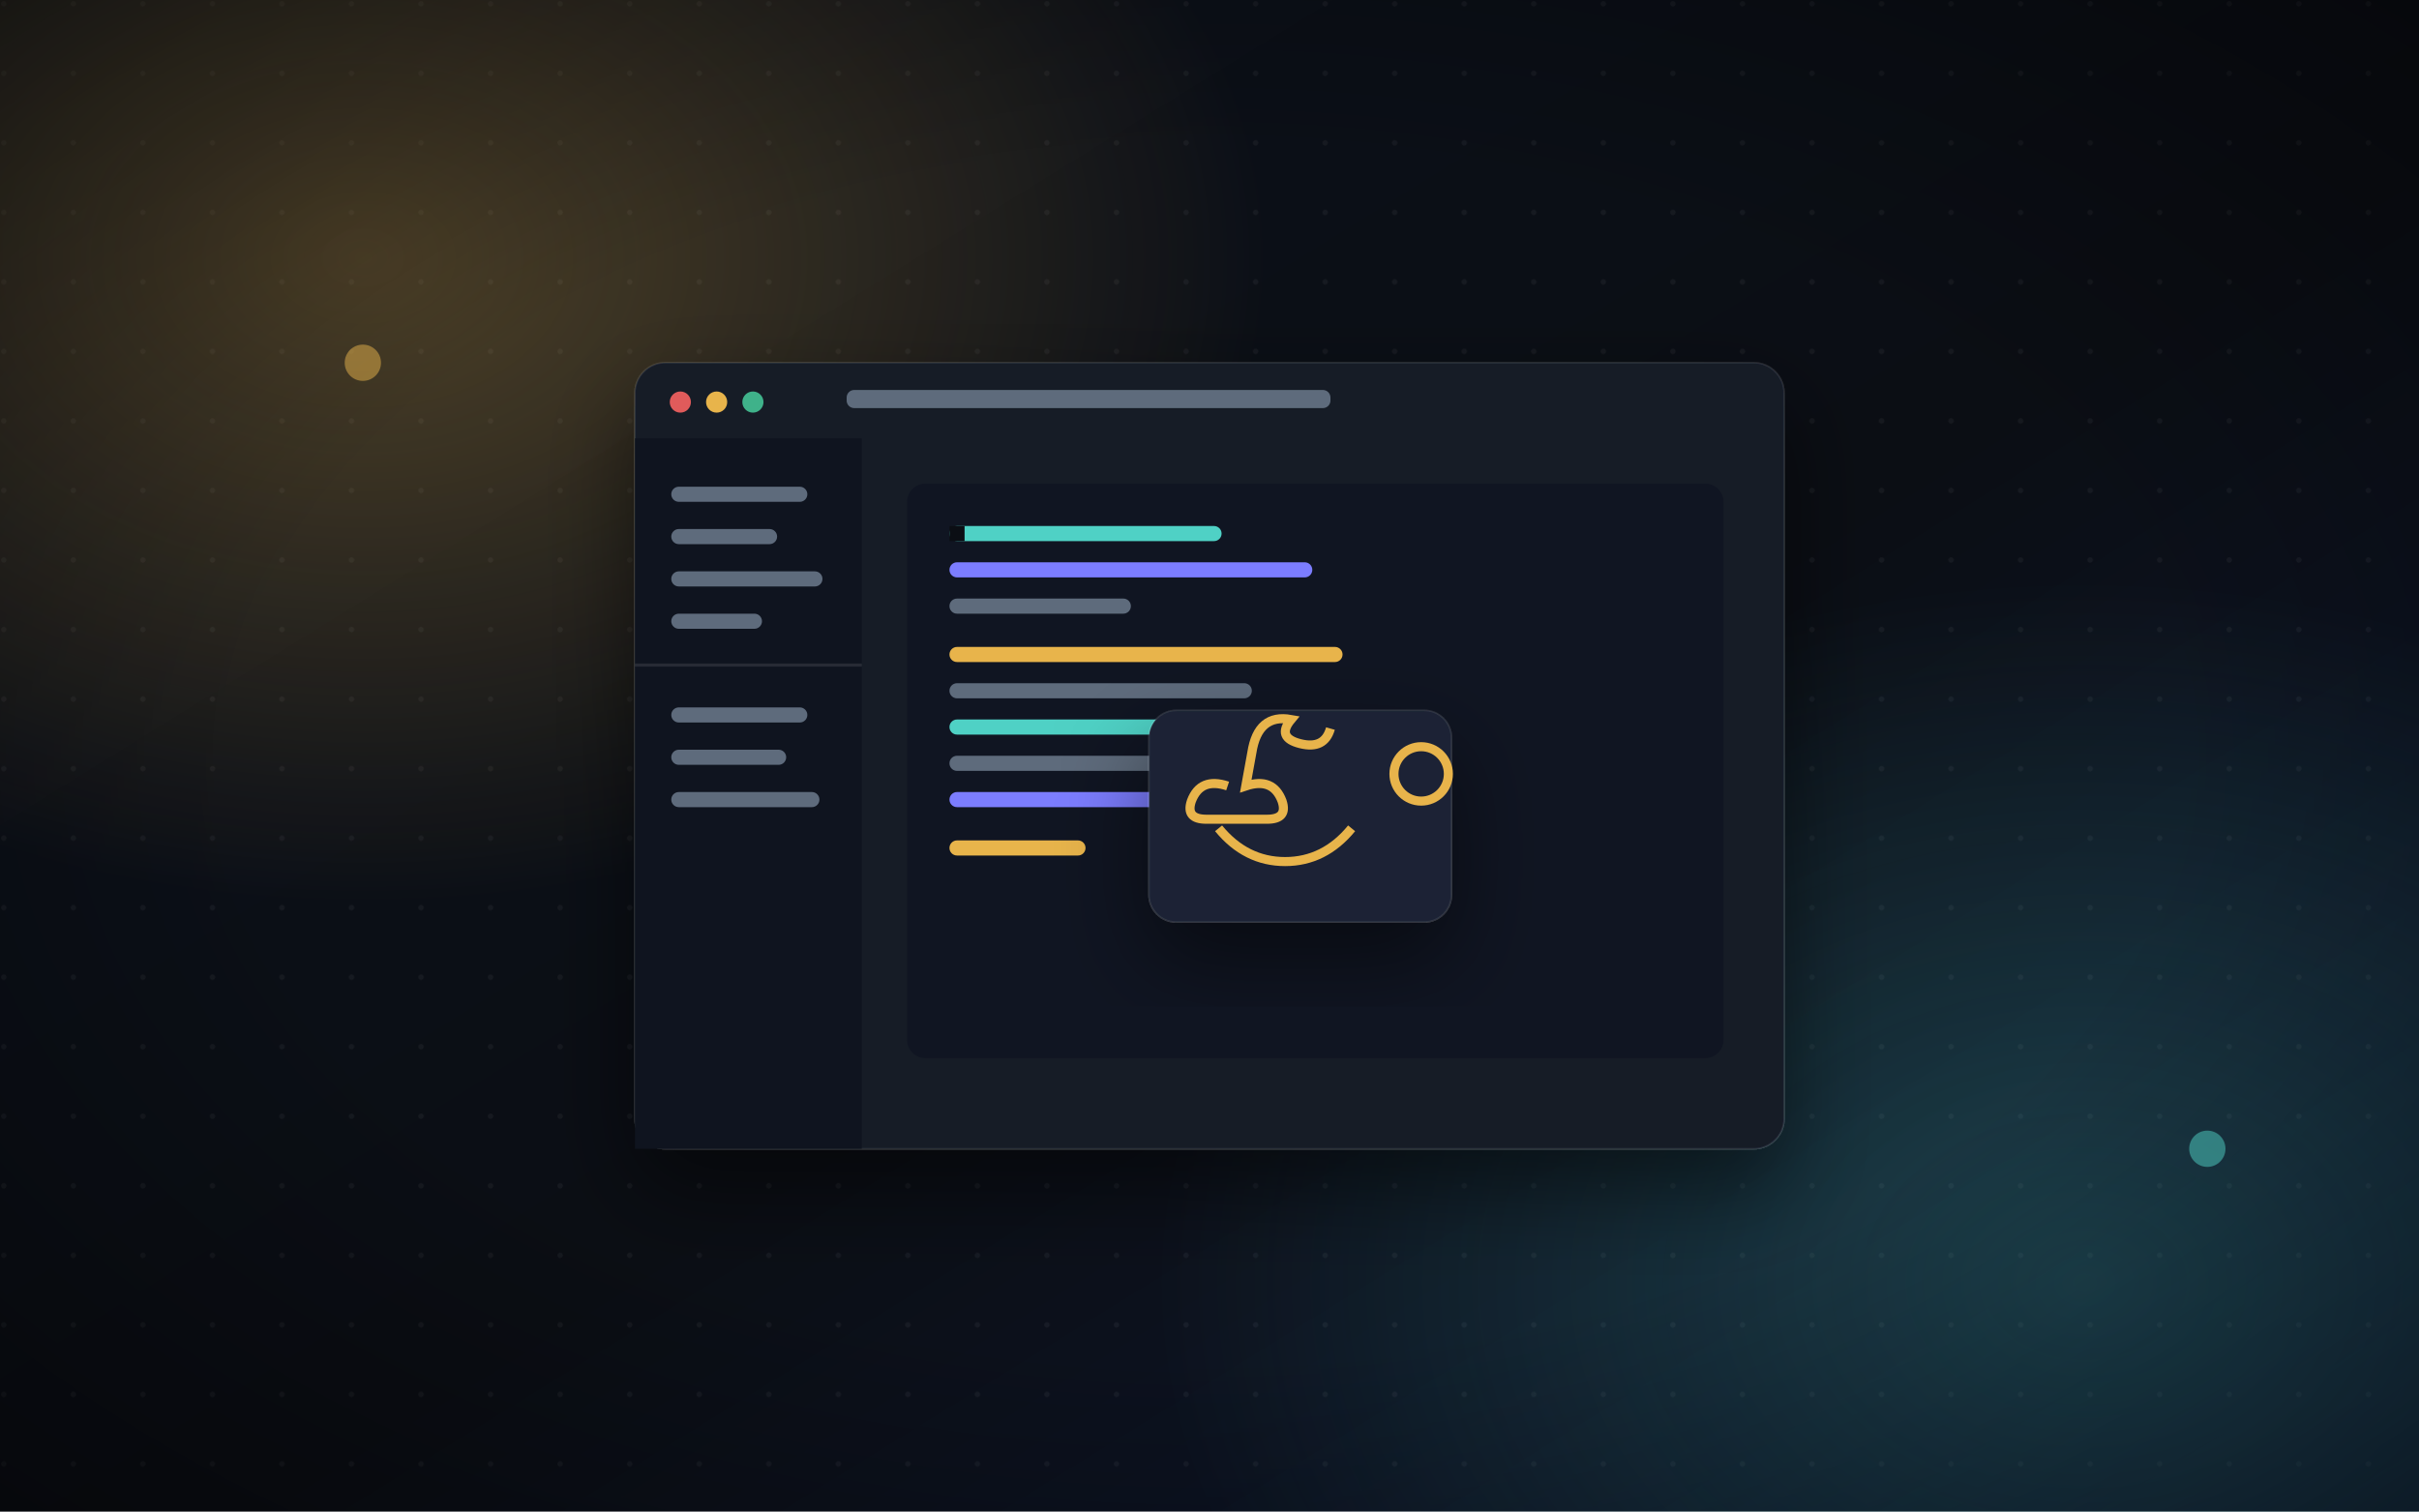
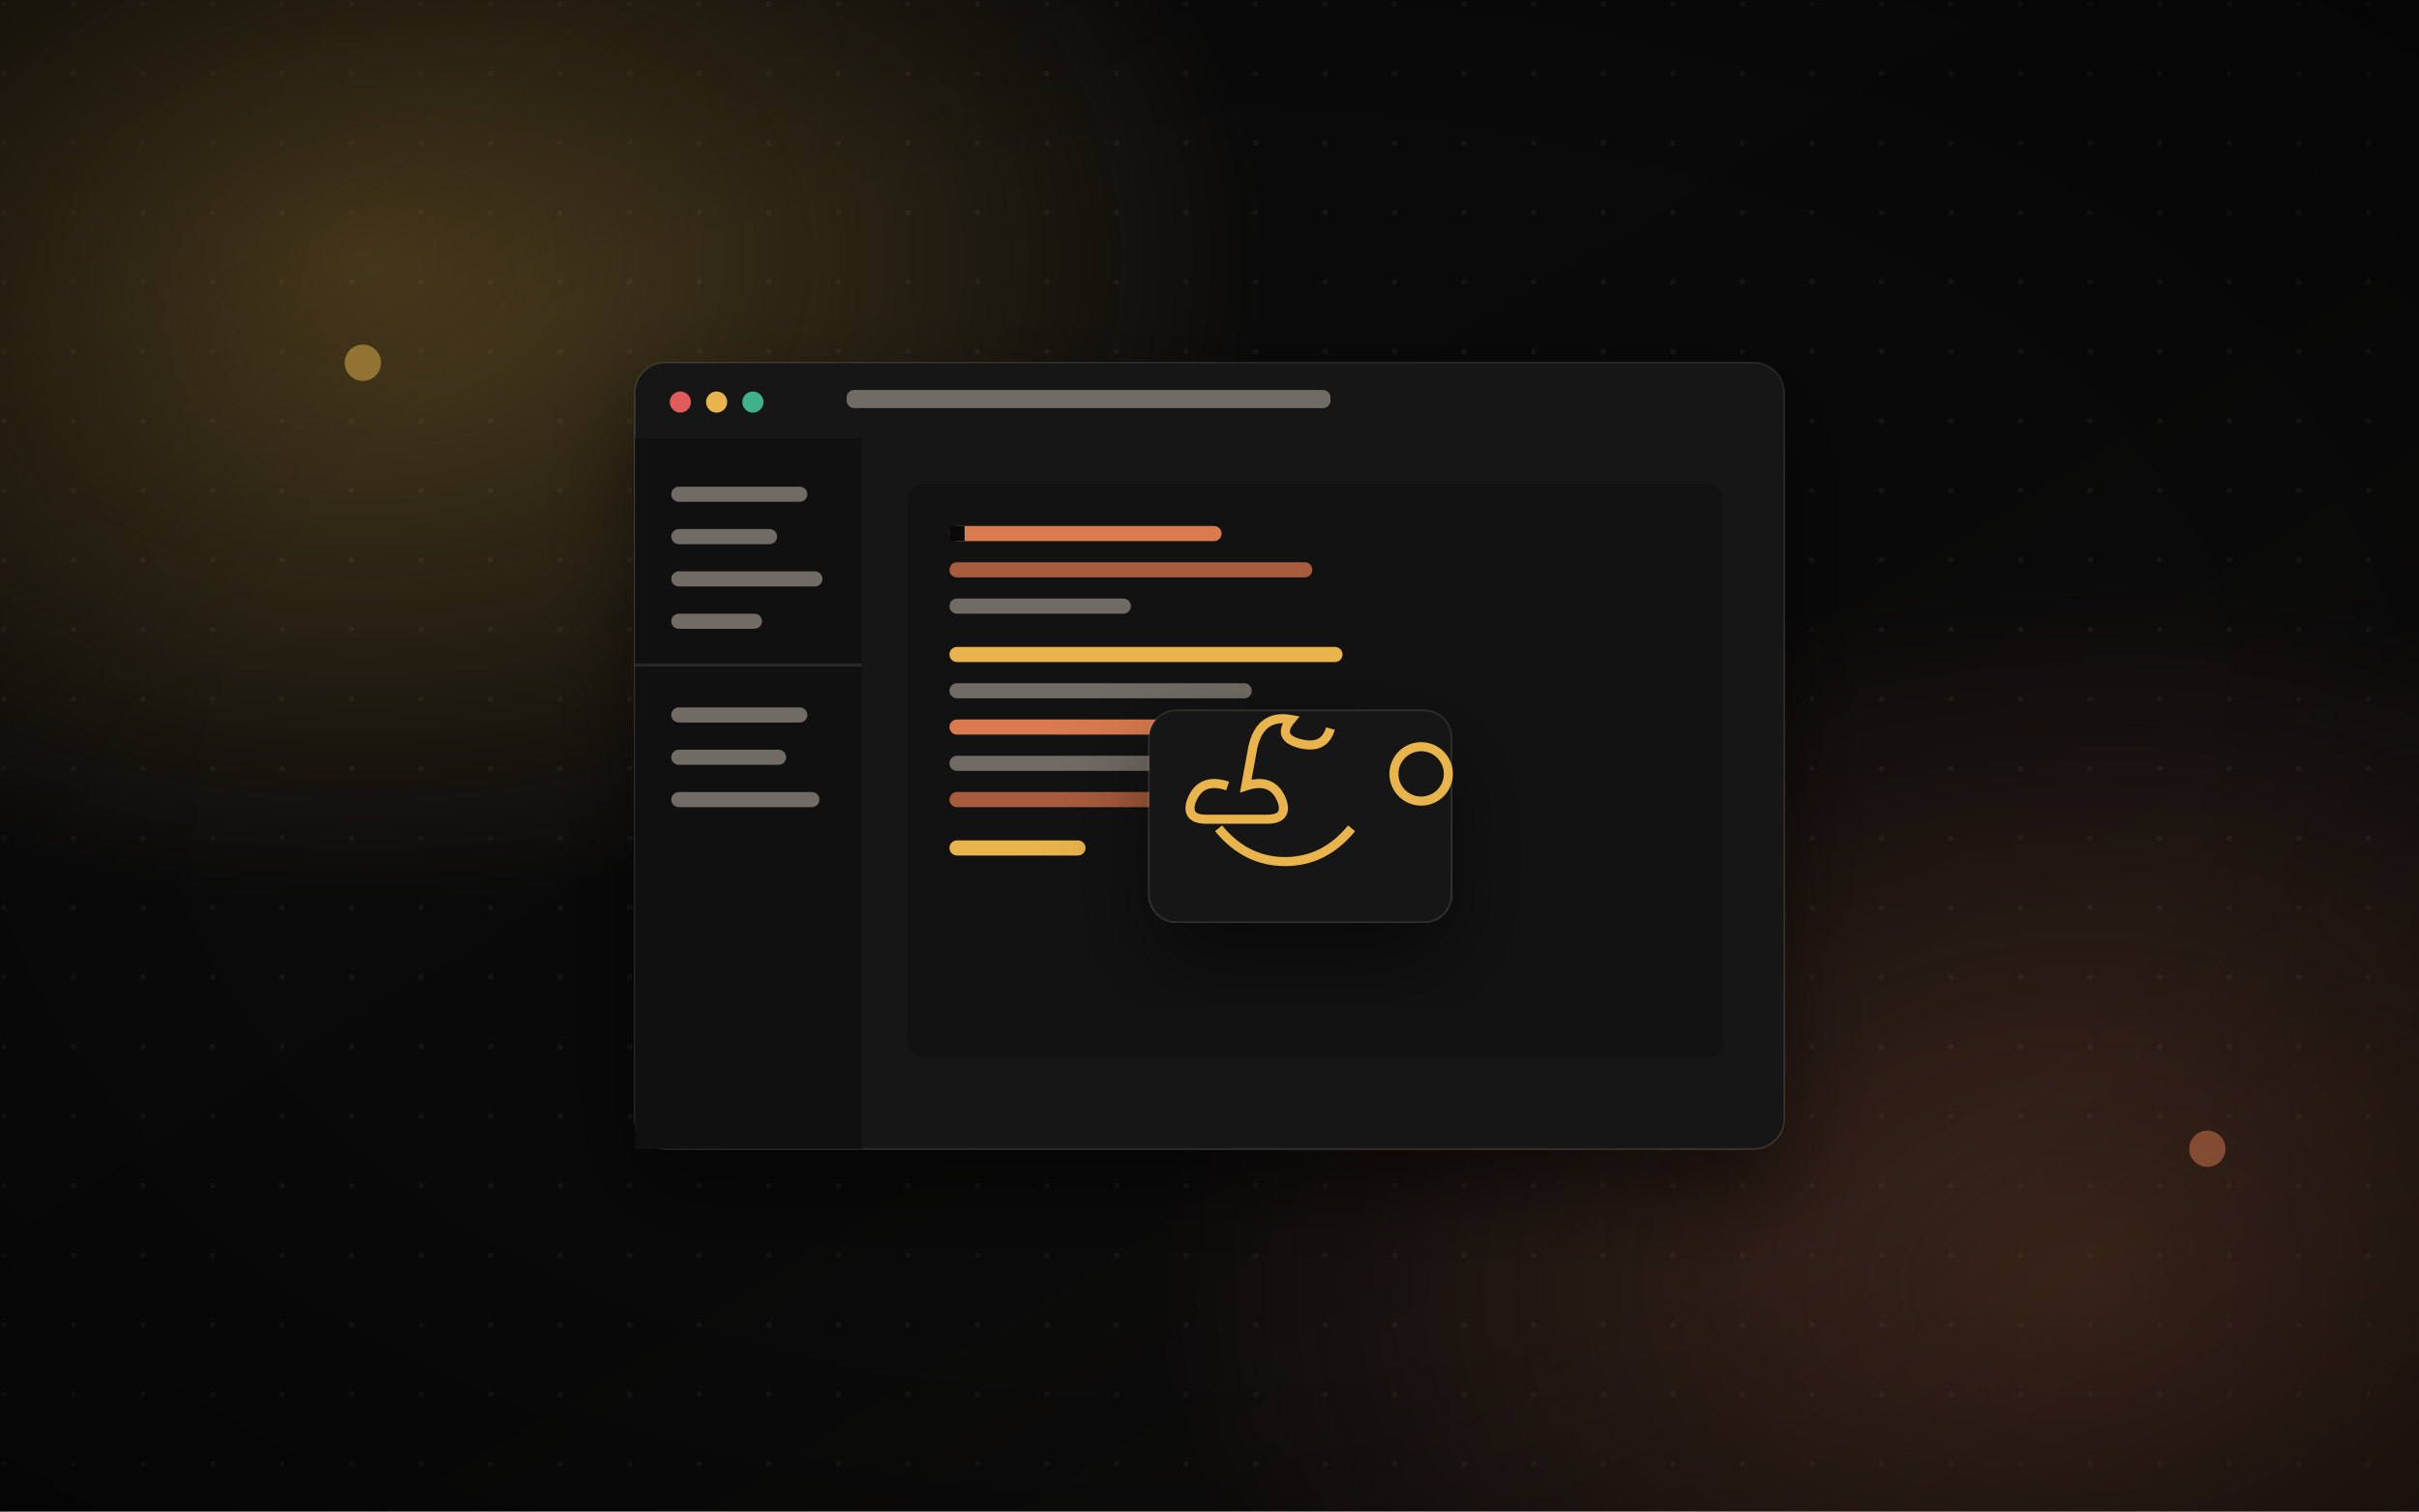
<svg xmlns="http://www.w3.org/2000/svg" width="1600" height="1000" viewBox="0 0 1600 1000">
  <defs>
    <linearGradient id="bgG" x1="0" y1="0" x2="1" y2="1">
-       <stop offset="0" stop-color="#0C111B" />
-       <stop offset="0.55" stop-color="#0B0E14" />
-       <stop offset="1" stop-color="#0E1832" />
+       <stop offset="0" stop-color="#0B0B0B" />
+       <stop offset="0.55" stop-color="#090909" />
+       <stop offset="1" stop-color="#12100E" />
    </linearGradient>
    <radialGradient id="gA" cx="0.5" cy="0.5" r="0.5">
      <stop offset="0" stop-color="#E8B44B" stop-opacity="0.30" />
      <stop offset="1" stop-color="#E8B44B" stop-opacity="0" />
    </radialGradient>
    <radialGradient id="gB" cx="0.5" cy="0.5" r="0.5">
-       <stop offset="0" stop-color="#4FD1C5" stop-opacity="0.24" />
-       <stop offset="1" stop-color="#4FD1C5" stop-opacity="0" />
+       <stop offset="0" stop-color="#D97A4F" stop-opacity="0.24" />
+       <stop offset="1" stop-color="#D97A4F" stop-opacity="0" />
    </radialGradient>
    <pattern id="dots" width="46" height="46" patternUnits="userSpaceOnUse">
      <circle cx="2.5" cy="2.5" r="1.8" fill="#ffffff" fill-opacity="0.05" />
    </pattern>
    <radialGradient id="vig" cx="0.5" cy="0.5" r="0.72">
      <stop offset="0.55" stop-color="#000" stop-opacity="0" />
      <stop offset="1" stop-color="#000" stop-opacity="0.45" />
    </radialGradient>
    <filter id="sh" x="-40%" y="-40%" width="180%" height="180%">
      <feDropShadow dx="0" dy="26" stdDeviation="30" flood-color="#000000" flood-opacity="0.5" />
    </filter>
  </defs>
  <rect width="1600" height="1000" fill="url(#bgG)" />
  <rect width="1600" height="1000" fill="url(#dots)" />
  <ellipse cx="240" cy="170" rx="600" ry="430" fill="url(#gA)" />
  <ellipse cx="1380" cy="850" rx="620" ry="470" fill="url(#gB)" />
  <rect width="1600" height="1000" fill="url(#vig)" />
  <clipPath id="c5">
    <rect x="420" y="240" width="760" height="520" />
  </clipPath>
  <g>
-     <rect x="420" y="240" width="760" height="520" rx="20" fill="#151B28" stroke="rgba(255,255,255,0.10)" filter="url(#sh)" />
+     <rect x="420" y="240" width="760" height="520" rx="20" fill="#141414" stroke="rgba(255,255,255,0.10)" filter="url(#sh)" />
    <circle cx="450" cy="266" r="7" fill="#E05B5B" />
    <circle cx="474" cy="266" r="7" fill="#E8B44B" />
    <circle cx="498" cy="266" r="7" fill="#3FB28A" />
-     <rect x="560" y="258" width="320" height="12" rx="5" fill="#5E6B7C" />
+     <rect x="560" y="258" width="320" height="12" rx="5" fill="#706B64" />
    <g clip-path="url(#c5)">
-       <rect x="420" y="290" width="150" height="470" rx="0" fill="#0F141F" />
-       <rect x="444" y="322" width="90" height="10" rx="5" fill="#5E6B7C" />
-       <rect x="444" y="350" width="70" height="10" rx="5" fill="#5E6B7C" />
-       <rect x="444" y="378" width="100" height="10" rx="5" fill="#5E6B7C" />
-       <rect x="444" y="406" width="60" height="10" rx="5" fill="#5E6B7C" />
+       <rect x="420" y="290" width="150" height="470" rx="0" fill="#101010" />
+       <rect x="444" y="322" width="90" height="10" rx="5" fill="#706B64" />
+       <rect x="444" y="350" width="70" height="10" rx="5" fill="#706B64" />
+       <rect x="444" y="378" width="100" height="10" rx="5" fill="#706B64" />
+       <rect x="444" y="406" width="60" height="10" rx="5" fill="#706B64" />
      <line x1="420" y1="440" x2="570" y2="440" stroke="rgba(255,255,255,0.10)" stroke-width="2" />
-       <rect x="444" y="468" width="90" height="10" rx="5" fill="#5E6B7C" />
-       <rect x="444" y="496" width="76" height="10" rx="5" fill="#5E6B7C" />
-       <rect x="444" y="524" width="98" height="10" rx="5" fill="#5E6B7C" />
-       <rect x="600" y="320" width="540" height="380" rx="12" fill="#101522" />
-       <rect x="628" y="348" width="180" height="10" rx="5" fill="#4FD1C5" />
-       <rect x="628" y="372" width="240" height="10" rx="5" fill="#7C7DFF" />
-       <rect x="628" y="396" width="120" height="10" rx="5" fill="#5E6B7C" />
+       <rect x="444" y="468" width="90" height="10" rx="5" fill="#706B64" />
+       <rect x="444" y="496" width="76" height="10" rx="5" fill="#706B64" />
+       <rect x="444" y="524" width="98" height="10" rx="5" fill="#706B64" />
+       <rect x="600" y="320" width="540" height="380" rx="12" fill="#121212" />
+       <rect x="628" y="348" width="180" height="10" rx="5" fill="#D97A4F" />
+       <rect x="628" y="372" width="240" height="10" rx="5" fill="#A95C3D" />
+       <rect x="628" y="396" width="120" height="10" rx="5" fill="#706B64" />
      <rect x="628" y="428" width="260" height="10" rx="5" fill="#E8B44B" />
-       <rect x="628" y="452" width="200" height="10" rx="5" fill="#5E6B7C" />
-       <rect x="628" y="476" width="300" height="10" rx="5" fill="#4FD1C5" />
-       <rect x="628" y="500" width="160" height="10" rx="5" fill="#5E6B7C" />
-       <rect x="628" y="524" width="230" height="10" rx="5" fill="#7C7DFF" />
+       <rect x="628" y="452" width="200" height="10" rx="5" fill="#706B64" />
+       <rect x="628" y="476" width="300" height="10" rx="5" fill="#D97A4F" />
+       <rect x="628" y="500" width="160" height="10" rx="5" fill="#706B64" />
+       <rect x="628" y="524" width="230" height="10" rx="5" fill="#A95C3D" />
      <rect x="628" y="556" width="90" height="10" rx="5" fill="#E8B44B" />
-       <rect x="628" y="348" width="10" height="10" fill="#0B0E14" />
-       <rect x="760" y="470" width="200" height="140" rx="18" fill="#1C2334" stroke="rgba(255,255,255,0.10)" filter="url(#sh)" />
+       <rect x="628" y="348" width="10" height="10" fill="#090909" />
+       <rect x="760" y="470" width="200" height="140" rx="18" fill="#191919" stroke="rgba(255,255,255,0.10)" filter="url(#sh)" />
      <path d="M812 520 q-18 -6 -24 10 q-4 12 10 12 l40 0 q14 0 10 -12 q-6 -16 -24 -10 l4 -22 q4 -26 26 -22 q-10 12 6 16 q16 4 20 -10" stroke="#E8B44B" stroke-width="6" fill="none" />
      <circle cx="940" cy="512" r="18" fill="none" stroke="#E8B44B" stroke-width="6" />
      <path d="M806 548 q18 22 44 22 q26 0 44 -22" stroke="#E8B44B" stroke-width="6" fill="none" />
    </g>
    <circle cx="240" cy="240" r="12" fill="#E8B44B" opacity="0.5" />
-     <circle cx="1460" cy="760" r="12" fill="#4FD1C5" opacity="0.5" />
+     <circle cx="1460" cy="760" r="12" fill="#D97A4F" opacity="0.5" />
  </g>
</svg>
